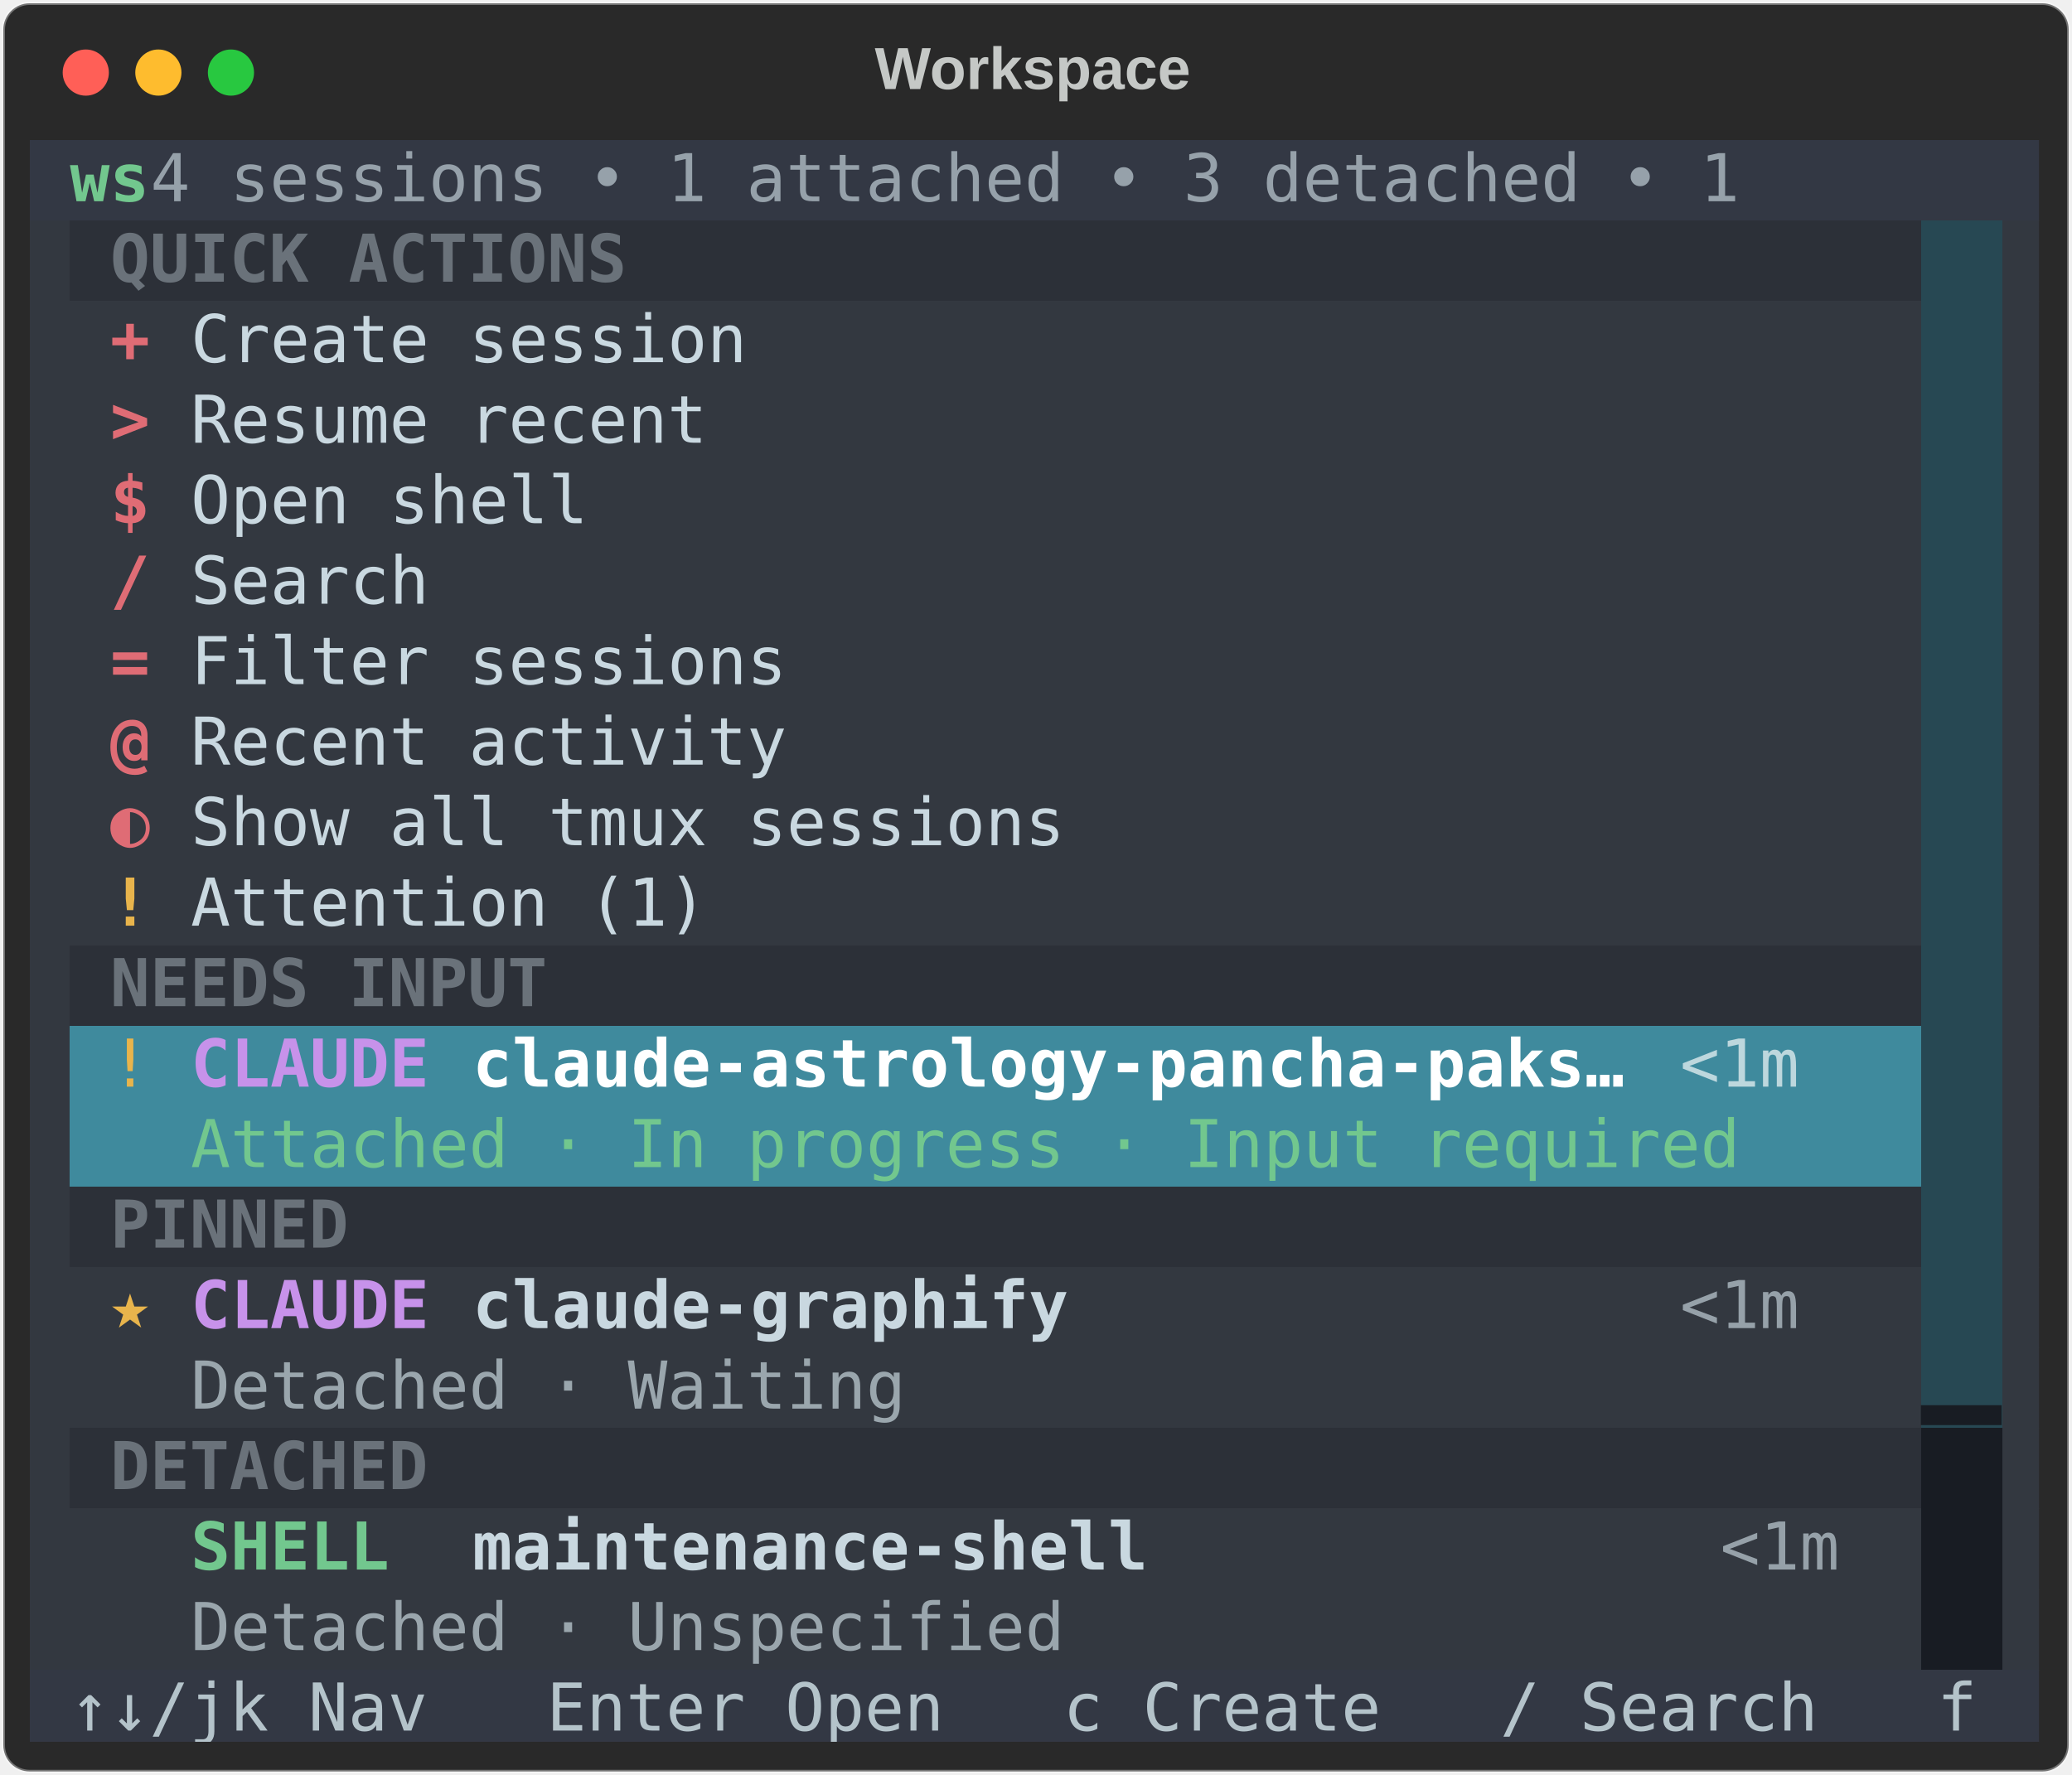
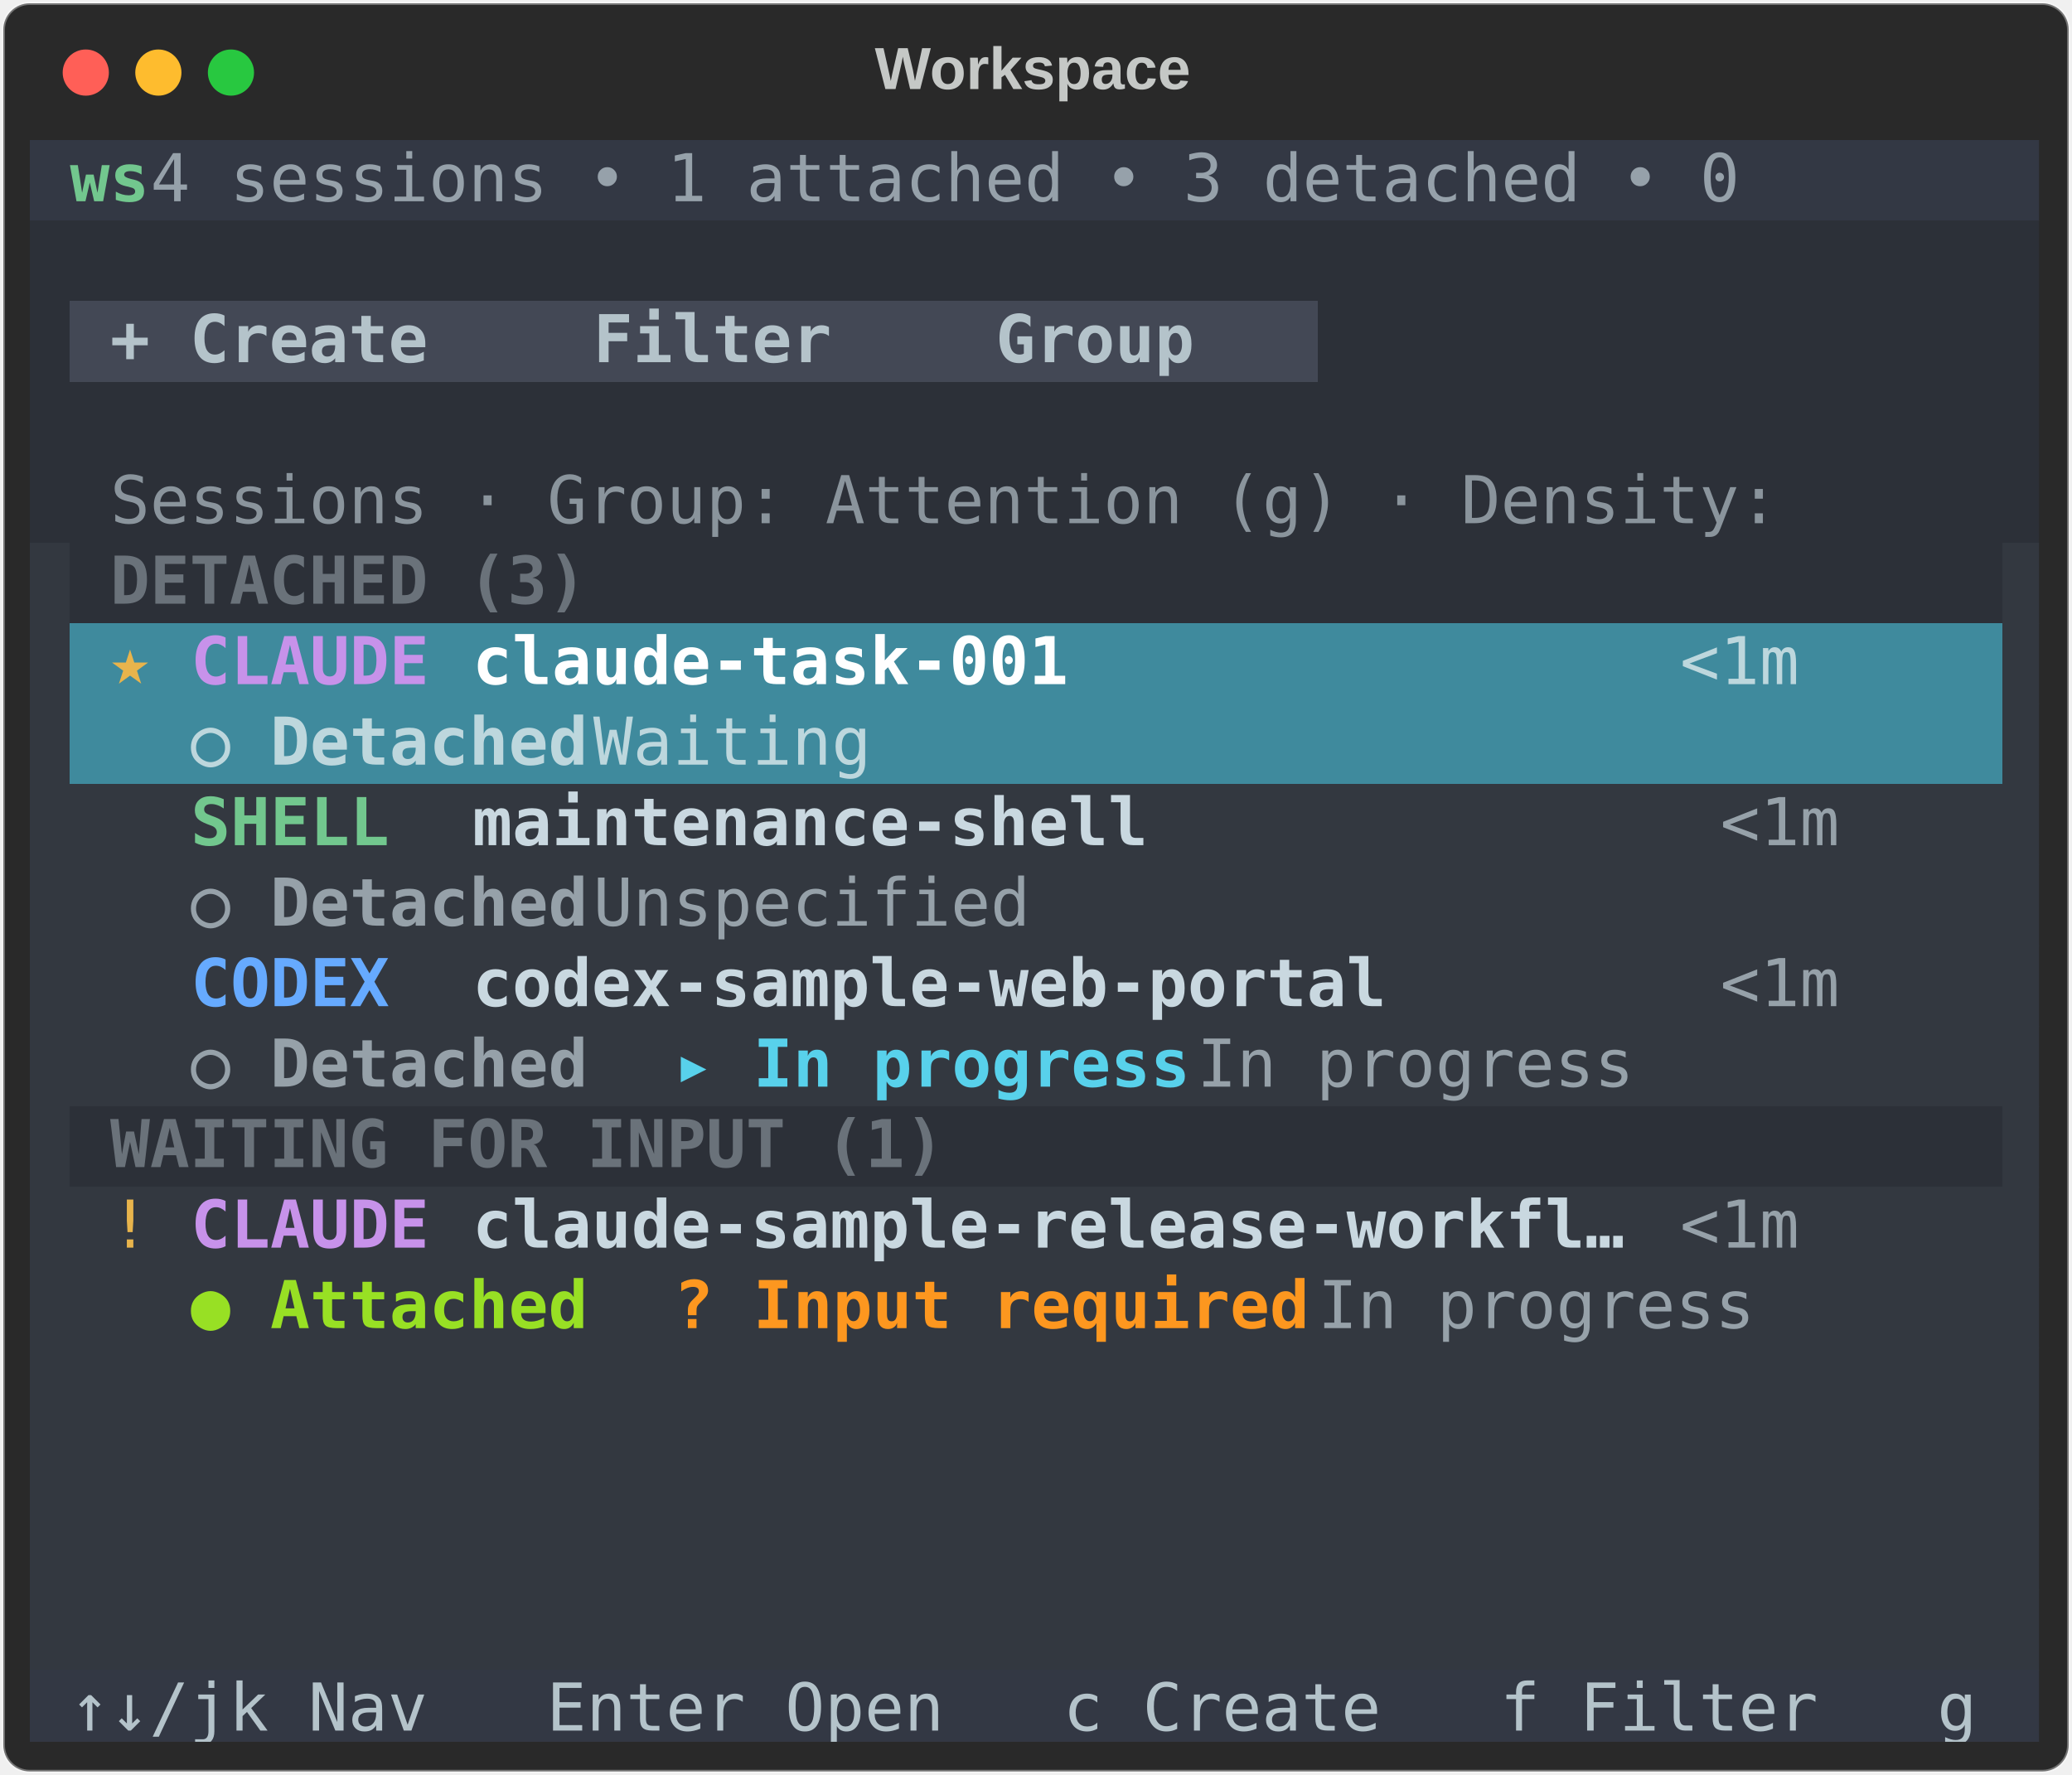
<svg xmlns="http://www.w3.org/2000/svg" class="rich-terminal" viewBox="0 0 628 538.0">
  <style>

    @font-face {
        font-family: "Fira Code";
        src: local("FiraCode-Regular"),
                url("https://cdnjs.cloudflare.com/ajax/libs/firacode/6.2.0/woff2/FiraCode-Regular.woff2") format("woff2"),
                url("https://cdnjs.cloudflare.com/ajax/libs/firacode/6.2.0/woff/FiraCode-Regular.woff") format("woff");
        font-style: normal;
        font-weight: 400;
    }
    @font-face {
        font-family: "Fira Code";
        src: local("FiraCode-Bold"),
                url("https://cdnjs.cloudflare.com/ajax/libs/firacode/6.2.0/woff2/FiraCode-Bold.woff2") format("woff2"),
                url("https://cdnjs.cloudflare.com/ajax/libs/firacode/6.2.0/woff/FiraCode-Bold.woff") format("woff");
        font-style: bold;
        font-weight: 700;
    }

    .terminal-matrix {
        font-family: Fira Code, monospace;
        font-size: 20px;
        line-height: 24.4px;
        font-variant-east-asian: full-width;
    }

    .terminal-title {
        font-size: 18px;
        font-weight: bold;
        font-family: arial;
    }

    .terminal-r1 { fill: #c5c8c6 }
.terminal-r2 { fill: #72c78e;font-weight: bold }
.terminal-r3 { fill: #96a1aa }
- .terminal-r4 { fill: #8a949c }
- .terminal-r5 { fill: #6a727a;font-weight: bold }
- .terminal-r6 { fill: #333840 }
- .terminal-r7 { fill: #c9d8e0 }
- .terminal-r8 { fill: #df6c75;font-weight: bold }
- .terminal-r9 { fill: #e8b44c;font-weight: bold }
- .terminal-r10 { fill: #ffffff }
- .terminal-r11 { fill: #e8b44c }
- .terminal-r12 { fill: #c792ea;font-weight: bold }
- .terminal-r13 { fill: #ffffff;font-weight: bold }
- .terminal-r14 { fill: #bdd7dd }
- .terminal-r15 { fill: #72c78e }
- .terminal-r16 { fill: #c9d8e0;font-weight: bold }
- .terminal-r17 { fill: #96a1a9 }
- .terminal-r18 { fill: #9aa6ad }
- .terminal-r19 { fill: #181c23 }
- .terminal-r20 { fill: #b4c3ca }
+ .terminal-r4 { fill: #b4c3ca;font-weight: bold }
+ .terminal-r5 { fill: #8a949c }
+ .terminal-r6 { fill: #6a727a;font-weight: bold }
+ .terminal-r7 { fill: #ffffff }
+ .terminal-r8 { fill: #e8b44c }
+ .terminal-r9 { fill: #c792ea;font-weight: bold }
+ .terminal-r10 { fill: #ffffff;font-weight: bold }
+ .terminal-r11 { fill: #bdd7dd }
+ .terminal-r12 { fill: #bdd7dd;font-weight: bold }
+ .terminal-r13 { fill: #c9d8e0 }
+ .terminal-r14 { fill: #c9d8e0;font-weight: bold }
+ .terminal-r15 { fill: #96a1a9 }
+ .terminal-r16 { fill: #96a1a9;font-weight: bold }
+ .terminal-r17 { fill: #66aaff;font-weight: bold }
+ .terminal-r18 { fill: #58d1eb;font-weight: bold }
+ .terminal-r19 { fill: #98e024;font-weight: bold }
+ .terminal-r20 { fill: #fd971f;font-weight: bold }
+ .terminal-r21 { fill: #b4c3ca }
    </style>
  <defs>
    <clipPath id="terminal-clip-terminal">
      <rect x="0" y="0" width="609.0" height="487.0" />
    </clipPath>
    <clipPath id="terminal-line-0">
      <rect x="0" y="1.5" width="610" height="24.65" />
    </clipPath>
    <clipPath id="terminal-line-1">
      <rect x="0" y="25.9" width="610" height="24.65" />
    </clipPath>
    <clipPath id="terminal-line-2">
      <rect x="0" y="50.3" width="610" height="24.65" />
    </clipPath>
    <clipPath id="terminal-line-3">
      <rect x="0" y="74.7" width="610" height="24.65" />
    </clipPath>
    <clipPath id="terminal-line-4">
      <rect x="0" y="99.1" width="610" height="24.65" />
    </clipPath>
    <clipPath id="terminal-line-5">
      <rect x="0" y="123.5" width="610" height="24.65" />
    </clipPath>
    <clipPath id="terminal-line-6">
      <rect x="0" y="147.9" width="610" height="24.65" />
    </clipPath>
    <clipPath id="terminal-line-7">
      <rect x="0" y="172.3" width="610" height="24.65" />
    </clipPath>
    <clipPath id="terminal-line-8">
      <rect x="0" y="196.7" width="610" height="24.65" />
    </clipPath>
    <clipPath id="terminal-line-9">
      <rect x="0" y="221.1" width="610" height="24.65" />
    </clipPath>
    <clipPath id="terminal-line-10">
      <rect x="0" y="245.5" width="610" height="24.65" />
    </clipPath>
    <clipPath id="terminal-line-11">
      <rect x="0" y="269.9" width="610" height="24.65" />
    </clipPath>
    <clipPath id="terminal-line-12">
      <rect x="0" y="294.3" width="610" height="24.65" />
    </clipPath>
    <clipPath id="terminal-line-13">
      <rect x="0" y="318.7" width="610" height="24.65" />
    </clipPath>
    <clipPath id="terminal-line-14">
      <rect x="0" y="343.1" width="610" height="24.65" />
    </clipPath>
    <clipPath id="terminal-line-15">
      <rect x="0" y="367.5" width="610" height="24.65" />
    </clipPath>
    <clipPath id="terminal-line-16">
      <rect x="0" y="391.9" width="610" height="24.65" />
    </clipPath>
    <clipPath id="terminal-line-17">
      <rect x="0" y="416.3" width="610" height="24.65" />
    </clipPath>
    <clipPath id="terminal-line-18">
      <rect x="0" y="440.7" width="610" height="24.65" />
    </clipPath>
  </defs>
  <rect fill="#292929" stroke="rgba(255,255,255,0.35)" stroke-width="1" x="1" y="1" width="626" height="536" rx="8" />
  <text class="terminal-title" fill="#c5c8c6" text-anchor="middle" x="313" y="27">Workspace</text>
  <g transform="translate(26,22)">
    <circle cx="0" cy="0" r="7" fill="#ff5f57" />
    <circle cx="22" cy="0" r="7" fill="#febc2e" />
    <circle cx="44" cy="0" r="7" fill="#28c840" />
  </g>
  <g transform="translate(9, 41)" clip-path="url(#terminal-clip-terminal)">
    <rect fill="#333844" x="0" y="1.5" width="12.2" height="24.65" shape-rendering="crispEdges" />
    <rect fill="#333844" x="12.2" y="1.5" width="24.4" height="24.65" shape-rendering="crispEdges" />
    <rect fill="#333844" x="36.6" y="1.5" width="512.4" height="24.65" shape-rendering="crispEdges" />
    <rect fill="#333844" x="549" y="1.5" width="61" height="24.65" shape-rendering="crispEdges" />
-     <rect fill="#333840" x="0" y="25.9" width="12.2" height="24.65" shape-rendering="crispEdges" />
-     <rect fill="#2c3038" x="12.2" y="25.9" width="12.2" height="24.65" shape-rendering="crispEdges" />
-     <rect fill="#2c3038" x="24.4" y="25.9" width="158.6" height="24.65" shape-rendering="crispEdges" />
-     <rect fill="#2c3038" x="183" y="25.9" width="390.4" height="24.65" shape-rendering="crispEdges" />
-     <rect fill="#274853" x="573.4" y="25.9" width="24.4" height="24.65" shape-rendering="crispEdges" />
-     <rect fill="#333840" x="597.8" y="25.9" width="12.2" height="24.65" shape-rendering="crispEdges" />
-     <rect fill="#333840" x="0" y="50.3" width="12.2" height="24.65" shape-rendering="crispEdges" />
-     <rect fill="#333840" x="12.2" y="50.3" width="12.2" height="24.65" shape-rendering="crispEdges" />
-     <rect fill="#333840" x="24.4" y="50.3" width="24.4" height="24.65" shape-rendering="crispEdges" />
-     <rect fill="#333840" x="48.8" y="50.3" width="170.8" height="24.65" shape-rendering="crispEdges" />
-     <rect fill="#333840" x="219.6" y="50.3" width="353.8" height="24.65" shape-rendering="crispEdges" />
-     <rect fill="#274853" x="573.4" y="50.3" width="24.4" height="24.65" shape-rendering="crispEdges" />
-     <rect fill="#333840" x="597.8" y="50.3" width="12.2" height="24.65" shape-rendering="crispEdges" />
-     <rect fill="#333840" x="0" y="74.7" width="12.2" height="24.65" shape-rendering="crispEdges" />
-     <rect fill="#333840" x="12.2" y="74.7" width="12.2" height="24.65" shape-rendering="crispEdges" />
-     <rect fill="#333840" x="24.4" y="74.7" width="24.4" height="24.65" shape-rendering="crispEdges" />
-     <rect fill="#333840" x="48.8" y="74.7" width="158.6" height="24.65" shape-rendering="crispEdges" />
-     <rect fill="#333840" x="207.4" y="74.7" width="366" height="24.65" shape-rendering="crispEdges" />
-     <rect fill="#274853" x="573.4" y="74.7" width="24.4" height="24.65" shape-rendering="crispEdges" />
-     <rect fill="#333840" x="597.8" y="74.7" width="12.2" height="24.65" shape-rendering="crispEdges" />
-     <rect fill="#333840" x="0" y="99.1" width="12.2" height="24.65" shape-rendering="crispEdges" />
-     <rect fill="#333840" x="12.2" y="99.1" width="12.2" height="24.65" shape-rendering="crispEdges" />
-     <rect fill="#333840" x="24.4" y="99.1" width="24.4" height="24.65" shape-rendering="crispEdges" />
-     <rect fill="#333840" x="48.8" y="99.1" width="122" height="24.65" shape-rendering="crispEdges" />
-     <rect fill="#333840" x="170.8" y="99.1" width="402.6" height="24.65" shape-rendering="crispEdges" />
-     <rect fill="#274853" x="573.4" y="99.1" width="24.4" height="24.65" shape-rendering="crispEdges" />
-     <rect fill="#333840" x="597.8" y="99.1" width="12.2" height="24.65" shape-rendering="crispEdges" />
+     <rect fill="#2c3038" x="0" y="25.9" width="610" height="24.65" shape-rendering="crispEdges" />
+     <rect fill="#2c3038" x="0" y="50.3" width="12.2" height="24.65" shape-rendering="crispEdges" />
+     <rect fill="#434855" x="12.2" y="50.3" width="12.2" height="24.65" shape-rendering="crispEdges" />
+     <rect fill="#434855" x="24.4" y="50.3" width="122" height="24.65" shape-rendering="crispEdges" />
+     <rect fill="#434855" x="146.4" y="50.3" width="24.4" height="24.65" shape-rendering="crispEdges" />
+     <rect fill="#434855" x="170.8" y="50.3" width="97.6" height="24.65" shape-rendering="crispEdges" />
+     <rect fill="#434855" x="268.4" y="50.3" width="24.4" height="24.65" shape-rendering="crispEdges" />
+     <rect fill="#434855" x="292.8" y="50.3" width="85.4" height="24.65" shape-rendering="crispEdges" />
+     <rect fill="#434855" x="378.2" y="50.3" width="12.2" height="24.65" shape-rendering="crispEdges" />
+     <rect fill="#2c3038" x="390.4" y="50.3" width="219.6" height="24.65" shape-rendering="crispEdges" />
+     <rect fill="#2c3038" x="0" y="74.7" width="610" height="24.65" shape-rendering="crispEdges" />
+     <rect fill="#2c3038" x="0" y="99.1" width="24.4" height="24.65" shape-rendering="crispEdges" />
+     <rect fill="#2c3038" x="24.4" y="99.1" width="512.4" height="24.65" shape-rendering="crispEdges" />
+     <rect fill="#2c3038" x="536.8" y="99.1" width="73.2" height="24.65" shape-rendering="crispEdges" />
    <rect fill="#333840" x="0" y="123.5" width="12.2" height="24.65" shape-rendering="crispEdges" />
-     <rect fill="#333840" x="12.2" y="123.5" width="12.2" height="24.65" shape-rendering="crispEdges" />
-     <rect fill="#333840" x="24.4" y="123.5" width="24.4" height="24.65" shape-rendering="crispEdges" />
-     <rect fill="#333840" x="48.8" y="123.5" width="73.2" height="24.65" shape-rendering="crispEdges" />
-     <rect fill="#333840" x="122" y="123.5" width="451.4" height="24.65" shape-rendering="crispEdges" />
-     <rect fill="#274853" x="573.4" y="123.5" width="24.4" height="24.65" shape-rendering="crispEdges" />
+     <rect fill="#2c3038" x="12.2" y="123.5" width="12.2" height="24.65" shape-rendering="crispEdges" />
+     <rect fill="#2c3038" x="24.4" y="123.5" width="146.4" height="24.65" shape-rendering="crispEdges" />
+     <rect fill="#2c3038" x="170.8" y="123.5" width="427" height="24.65" shape-rendering="crispEdges" />
    <rect fill="#333840" x="597.8" y="123.5" width="12.2" height="24.65" shape-rendering="crispEdges" />
    <rect fill="#333840" x="0" y="147.9" width="12.2" height="24.65" shape-rendering="crispEdges" />
-     <rect fill="#333840" x="12.2" y="147.9" width="12.2" height="24.65" shape-rendering="crispEdges" />
-     <rect fill="#333840" x="24.4" y="147.9" width="24.4" height="24.65" shape-rendering="crispEdges" />
-     <rect fill="#333840" x="48.8" y="147.9" width="183" height="24.65" shape-rendering="crispEdges" />
-     <rect fill="#333840" x="231.8" y="147.9" width="341.6" height="24.65" shape-rendering="crispEdges" />
-     <rect fill="#274853" x="573.4" y="147.9" width="24.4" height="24.65" shape-rendering="crispEdges" />
+     <rect fill="#3f8a9d" x="12.2" y="147.9" width="12.2" height="24.65" shape-rendering="crispEdges" />
+     <rect fill="#3f8a9d" x="24.4" y="147.9" width="24.4" height="24.65" shape-rendering="crispEdges" />
+     <rect fill="#3f8a9d" x="48.8" y="147.9" width="85.4" height="24.65" shape-rendering="crispEdges" />
+     <rect fill="#3f8a9d" x="134.2" y="147.9" width="366" height="24.65" shape-rendering="crispEdges" />
+     <rect fill="#3f8a9d" x="500.2" y="147.9" width="36.6" height="24.65" shape-rendering="crispEdges" />
+     <rect fill="#3f8a9d" x="536.8" y="147.9" width="61" height="24.65" shape-rendering="crispEdges" />
    <rect fill="#333840" x="597.8" y="147.9" width="12.2" height="24.65" shape-rendering="crispEdges" />
    <rect fill="#333840" x="0" y="172.3" width="12.2" height="24.65" shape-rendering="crispEdges" />
-     <rect fill="#333840" x="12.2" y="172.3" width="12.2" height="24.65" shape-rendering="crispEdges" />
-     <rect fill="#333840" x="24.4" y="172.3" width="24.4" height="24.65" shape-rendering="crispEdges" />
-     <rect fill="#333840" x="48.8" y="172.3" width="183" height="24.65" shape-rendering="crispEdges" />
-     <rect fill="#333840" x="231.8" y="172.3" width="341.6" height="24.65" shape-rendering="crispEdges" />
-     <rect fill="#274853" x="573.4" y="172.3" width="24.4" height="24.65" shape-rendering="crispEdges" />
+     <rect fill="#3f8a9d" x="12.2" y="172.3" width="12.2" height="24.65" shape-rendering="crispEdges" />
+     <rect fill="#3f8a9d" x="24.4" y="172.3" width="24.4" height="24.65" shape-rendering="crispEdges" />
+     <rect fill="#3f8a9d" x="48.8" y="172.3" width="122" height="24.65" shape-rendering="crispEdges" />
+     <rect fill="#3f8a9d" x="170.8" y="172.3" width="109.8" height="24.65" shape-rendering="crispEdges" />
+     <rect fill="#3f8a9d" x="280.6" y="172.3" width="317.2" height="24.65" shape-rendering="crispEdges" />
    <rect fill="#333840" x="597.8" y="172.3" width="12.2" height="24.65" shape-rendering="crispEdges" />
    <rect fill="#333840" x="0" y="196.7" width="12.2" height="24.65" shape-rendering="crispEdges" />
    <rect fill="#333840" x="12.2" y="196.7" width="12.2" height="24.65" shape-rendering="crispEdges" />
    <rect fill="#333840" x="24.4" y="196.7" width="24.4" height="24.65" shape-rendering="crispEdges" />
-     <rect fill="#333840" x="48.8" y="196.7" width="268.4" height="24.65" shape-rendering="crispEdges" />
-     <rect fill="#333840" x="317.2" y="196.7" width="256.2" height="24.65" shape-rendering="crispEdges" />
-     <rect fill="#274853" x="573.4" y="196.7" width="24.4" height="24.65" shape-rendering="crispEdges" />
+     <rect fill="#333840" x="48.8" y="196.7" width="85.4" height="24.65" shape-rendering="crispEdges" />
+     <rect fill="#333840" x="134.2" y="196.7" width="378.2" height="24.65" shape-rendering="crispEdges" />
+     <rect fill="#333840" x="512.4" y="196.7" width="36.6" height="24.65" shape-rendering="crispEdges" />
+     <rect fill="#333840" x="549" y="196.7" width="48.8" height="24.65" shape-rendering="crispEdges" />
    <rect fill="#333840" x="597.8" y="196.7" width="12.2" height="24.65" shape-rendering="crispEdges" />
    <rect fill="#333840" x="0" y="221.1" width="12.2" height="24.65" shape-rendering="crispEdges" />
    <rect fill="#333840" x="12.2" y="221.1" width="12.2" height="24.65" shape-rendering="crispEdges" />
    <rect fill="#333840" x="24.4" y="221.1" width="24.4" height="24.65" shape-rendering="crispEdges" />
-     <rect fill="#333840" x="48.8" y="221.1" width="158.6" height="24.65" shape-rendering="crispEdges" />
-     <rect fill="#333840" x="207.4" y="221.1" width="366" height="24.65" shape-rendering="crispEdges" />
-     <rect fill="#274853" x="573.4" y="221.1" width="24.4" height="24.65" shape-rendering="crispEdges" />
+     <rect fill="#333840" x="48.8" y="221.1" width="122" height="24.65" shape-rendering="crispEdges" />
+     <rect fill="#333840" x="170.8" y="221.1" width="158.6" height="24.65" shape-rendering="crispEdges" />
+     <rect fill="#333840" x="329.4" y="221.1" width="268.4" height="24.65" shape-rendering="crispEdges" />
    <rect fill="#333840" x="597.8" y="221.1" width="12.2" height="24.65" shape-rendering="crispEdges" />
    <rect fill="#333840" x="0" y="245.5" width="12.2" height="24.65" shape-rendering="crispEdges" />
-     <rect fill="#2c3038" x="12.2" y="245.5" width="12.2" height="24.65" shape-rendering="crispEdges" />
-     <rect fill="#2c3038" x="24.4" y="245.5" width="134.2" height="24.65" shape-rendering="crispEdges" />
-     <rect fill="#2c3038" x="158.6" y="245.5" width="414.8" height="24.65" shape-rendering="crispEdges" />
-     <rect fill="#274853" x="573.4" y="245.5" width="24.4" height="24.65" shape-rendering="crispEdges" />
+     <rect fill="#333840" x="12.2" y="245.5" width="12.2" height="24.65" shape-rendering="crispEdges" />
+     <rect fill="#333840" x="24.4" y="245.5" width="24.4" height="24.65" shape-rendering="crispEdges" />
+     <rect fill="#333840" x="48.8" y="245.5" width="85.4" height="24.65" shape-rendering="crispEdges" />
+     <rect fill="#333840" x="134.2" y="245.5" width="378.2" height="24.65" shape-rendering="crispEdges" />
+     <rect fill="#333840" x="512.4" y="245.5" width="36.6" height="24.65" shape-rendering="crispEdges" />
+     <rect fill="#333840" x="549" y="245.5" width="48.8" height="24.65" shape-rendering="crispEdges" />
    <rect fill="#333840" x="597.8" y="245.5" width="12.2" height="24.65" shape-rendering="crispEdges" />
    <rect fill="#333840" x="0" y="269.9" width="12.2" height="24.65" shape-rendering="crispEdges" />
-     <rect fill="#3f8a9d" x="12.2" y="269.9" width="12.2" height="24.65" shape-rendering="crispEdges" />
-     <rect fill="#3f8a9d" x="24.4" y="269.9" width="24.4" height="24.65" shape-rendering="crispEdges" />
-     <rect fill="#3f8a9d" x="48.8" y="269.9" width="85.4" height="24.65" shape-rendering="crispEdges" />
-     <rect fill="#3f8a9d" x="134.2" y="269.9" width="366" height="24.65" shape-rendering="crispEdges" />
-     <rect fill="#3f8a9d" x="500.2" y="269.9" width="36.6" height="24.65" shape-rendering="crispEdges" />
-     <rect fill="#3f8a9d" x="536.8" y="269.9" width="36.6" height="24.65" shape-rendering="crispEdges" />
-     <rect fill="#274853" x="573.4" y="269.9" width="24.4" height="24.65" shape-rendering="crispEdges" />
+     <rect fill="#333840" x="12.2" y="269.9" width="12.2" height="24.65" shape-rendering="crispEdges" />
+     <rect fill="#333840" x="24.4" y="269.9" width="24.4" height="24.65" shape-rendering="crispEdges" />
+     <rect fill="#333840" x="48.8" y="269.9" width="122" height="24.65" shape-rendering="crispEdges" />
+     <rect fill="#333840" x="170.8" y="269.9" width="24.4" height="24.65" shape-rendering="crispEdges" />
+     <rect fill="#333840" x="195.2" y="269.9" width="158.6" height="24.65" shape-rendering="crispEdges" />
+     <rect fill="#333840" x="353.8" y="269.9" width="158.6" height="24.65" shape-rendering="crispEdges" />
+     <rect fill="#333840" x="512.4" y="269.9" width="85.4" height="24.65" shape-rendering="crispEdges" />
    <rect fill="#333840" x="597.8" y="269.9" width="12.2" height="24.65" shape-rendering="crispEdges" />
    <rect fill="#333840" x="0" y="294.3" width="12.2" height="24.65" shape-rendering="crispEdges" />
-     <rect fill="#3f8a9d" x="12.2" y="294.3" width="12.2" height="24.65" shape-rendering="crispEdges" />
-     <rect fill="#3f8a9d" x="24.4" y="294.3" width="24.4" height="24.65" shape-rendering="crispEdges" />
-     <rect fill="#3f8a9d" x="48.8" y="294.3" width="475.8" height="24.65" shape-rendering="crispEdges" />
-     <rect fill="#3f8a9d" x="524.6" y="294.3" width="48.8" height="24.65" shape-rendering="crispEdges" />
-     <rect fill="#274853" x="573.4" y="294.3" width="24.4" height="24.65" shape-rendering="crispEdges" />
+     <rect fill="#2c3038" x="12.2" y="294.3" width="12.2" height="24.65" shape-rendering="crispEdges" />
+     <rect fill="#2c3038" x="24.4" y="294.3" width="256.2" height="24.65" shape-rendering="crispEdges" />
+     <rect fill="#2c3038" x="280.6" y="294.3" width="317.2" height="24.65" shape-rendering="crispEdges" />
    <rect fill="#333840" x="597.8" y="294.3" width="12.2" height="24.65" shape-rendering="crispEdges" />
    <rect fill="#333840" x="0" y="318.7" width="12.2" height="24.65" shape-rendering="crispEdges" />
-     <rect fill="#2c3038" x="12.2" y="318.7" width="12.2" height="24.65" shape-rendering="crispEdges" />
-     <rect fill="#2c3038" x="24.4" y="318.7" width="73.2" height="24.65" shape-rendering="crispEdges" />
-     <rect fill="#2c3038" x="97.6" y="318.7" width="475.8" height="24.65" shape-rendering="crispEdges" />
-     <rect fill="#274853" x="573.4" y="318.7" width="24.4" height="24.65" shape-rendering="crispEdges" />
+     <rect fill="#333840" x="12.2" y="318.7" width="12.2" height="24.65" shape-rendering="crispEdges" />
+     <rect fill="#333840" x="24.4" y="318.7" width="24.4" height="24.65" shape-rendering="crispEdges" />
+     <rect fill="#333840" x="48.8" y="318.7" width="85.4" height="24.65" shape-rendering="crispEdges" />
+     <rect fill="#333840" x="134.2" y="318.7" width="366" height="24.65" shape-rendering="crispEdges" />
+     <rect fill="#333840" x="500.2" y="318.7" width="36.6" height="24.65" shape-rendering="crispEdges" />
+     <rect fill="#333840" x="536.8" y="318.7" width="61" height="24.65" shape-rendering="crispEdges" />
    <rect fill="#333840" x="597.8" y="318.7" width="12.2" height="24.65" shape-rendering="crispEdges" />
    <rect fill="#333840" x="0" y="343.1" width="12.2" height="24.65" shape-rendering="crispEdges" />
    <rect fill="#333840" x="12.2" y="343.1" width="12.2" height="24.65" shape-rendering="crispEdges" />
    <rect fill="#333840" x="24.4" y="343.1" width="24.4" height="24.65" shape-rendering="crispEdges" />
-     <rect fill="#333840" x="48.8" y="343.1" width="85.4" height="24.65" shape-rendering="crispEdges" />
-     <rect fill="#333840" x="134.2" y="343.1" width="366" height="24.65" shape-rendering="crispEdges" />
-     <rect fill="#333840" x="500.2" y="343.1" width="36.6" height="24.65" shape-rendering="crispEdges" />
-     <rect fill="#333840" x="536.8" y="343.1" width="36.6" height="24.65" shape-rendering="crispEdges" />
-     <rect fill="#274853" x="573.4" y="343.1" width="24.4" height="24.65" shape-rendering="crispEdges" />
+     <rect fill="#333840" x="48.8" y="343.1" width="122" height="24.65" shape-rendering="crispEdges" />
+     <rect fill="#333840" x="170.8" y="343.1" width="24.4" height="24.65" shape-rendering="crispEdges" />
+     <rect fill="#333840" x="195.2" y="343.1" width="195.2" height="24.65" shape-rendering="crispEdges" />
+     <rect fill="#333840" x="390.4" y="343.1" width="158.6" height="24.65" shape-rendering="crispEdges" />
+     <rect fill="#333840" x="549" y="343.1" width="48.8" height="24.65" shape-rendering="crispEdges" />
    <rect fill="#333840" x="597.8" y="343.1" width="12.2" height="24.65" shape-rendering="crispEdges" />
    <rect fill="#333840" x="0" y="367.5" width="12.2" height="24.65" shape-rendering="crispEdges" />
-     <rect fill="#333840" x="12.2" y="367.5" width="12.2" height="24.65" shape-rendering="crispEdges" />
-     <rect fill="#333840" x="24.4" y="367.5" width="24.4" height="24.65" shape-rendering="crispEdges" />
-     <rect fill="#333840" x="48.8" y="367.5" width="219.6" height="24.65" shape-rendering="crispEdges" />
-     <rect fill="#333840" x="268.4" y="367.5" width="305" height="24.65" shape-rendering="crispEdges" />
-     <rect fill="#274853" x="573.4" y="367.5" width="24.4" height="24.65" shape-rendering="crispEdges" />
+     <rect fill="#333840" x="12.2" y="367.5" width="585.6" height="24.65" shape-rendering="crispEdges" />
    <rect fill="#333840" x="597.8" y="367.5" width="12.2" height="24.65" shape-rendering="crispEdges" />
    <rect fill="#333840" x="0" y="391.9" width="12.2" height="24.65" shape-rendering="crispEdges" />
-     <rect fill="#2c3038" x="12.2" y="391.9" width="12.2" height="24.65" shape-rendering="crispEdges" />
-     <rect fill="#2c3038" x="24.4" y="391.9" width="97.6" height="24.65" shape-rendering="crispEdges" />
-     <rect fill="#2c3038" x="122" y="391.9" width="451.4" height="24.65" shape-rendering="crispEdges" />
-     <rect fill="#181c23" x="573.4" y="391.9" width="24.4" height="24.65" shape-rendering="crispEdges" />
+     <rect fill="#333840" x="12.2" y="391.9" width="585.6" height="24.65" shape-rendering="crispEdges" />
    <rect fill="#333840" x="597.8" y="391.9" width="12.2" height="24.65" shape-rendering="crispEdges" />
    <rect fill="#333840" x="0" y="416.3" width="12.2" height="24.65" shape-rendering="crispEdges" />
-     <rect fill="#333840" x="12.2" y="416.3" width="12.2" height="24.65" shape-rendering="crispEdges" />
-     <rect fill="#333840" x="24.4" y="416.3" width="24.4" height="24.65" shape-rendering="crispEdges" />
-     <rect fill="#333840" x="48.8" y="416.3" width="85.4" height="24.65" shape-rendering="crispEdges" />
-     <rect fill="#333840" x="134.2" y="416.3" width="378.2" height="24.65" shape-rendering="crispEdges" />
-     <rect fill="#333840" x="512.4" y="416.3" width="36.6" height="24.65" shape-rendering="crispEdges" />
-     <rect fill="#333840" x="549" y="416.3" width="24.4" height="24.65" shape-rendering="crispEdges" />
-     <rect fill="#181c23" x="573.4" y="416.3" width="24.4" height="24.65" shape-rendering="crispEdges" />
+     <rect fill="#333840" x="12.2" y="416.3" width="585.6" height="24.65" shape-rendering="crispEdges" />
    <rect fill="#333840" x="597.8" y="416.3" width="12.2" height="24.65" shape-rendering="crispEdges" />
    <rect fill="#333840" x="0" y="440.7" width="12.2" height="24.65" shape-rendering="crispEdges" />
-     <rect fill="#333840" x="12.2" y="440.7" width="12.2" height="24.65" shape-rendering="crispEdges" />
-     <rect fill="#333840" x="24.4" y="440.7" width="24.4" height="24.65" shape-rendering="crispEdges" />
-     <rect fill="#333840" x="48.8" y="440.7" width="268.4" height="24.65" shape-rendering="crispEdges" />
-     <rect fill="#333840" x="317.2" y="440.7" width="256.2" height="24.65" shape-rendering="crispEdges" />
-     <rect fill="#181c23" x="573.4" y="440.7" width="24.4" height="24.65" shape-rendering="crispEdges" />
+     <rect fill="#333840" x="12.2" y="440.7" width="585.6" height="24.65" shape-rendering="crispEdges" />
    <rect fill="#333840" x="597.8" y="440.7" width="12.2" height="24.65" shape-rendering="crispEdges" />
    <rect fill="#333844" x="0" y="465.1" width="12.2" height="24.65" shape-rendering="crispEdges" />
    <rect fill="#333844" x="12.2" y="465.1" width="585.6" height="24.65" shape-rendering="crispEdges" />
    <rect fill="#333844" x="597.8" y="465.1" width="12.2" height="24.65" shape-rendering="crispEdges" />
    <g class="terminal-matrix">
      <text class="terminal-r2" x="12.2" y="20" textLength="24.4" clip-path="url(#terminal-line-0)">ws</text>
-       <text class="terminal-r3" x="36.6" y="20" textLength="512.4" clip-path="url(#terminal-line-0)">  4 sessions • 1 attached • 3 detached • 1</text>
+       <text class="terminal-r3" x="36.6" y="20" textLength="512.4" clip-path="url(#terminal-line-0)">  4 sessions • 1 attached • 3 detached • 0</text>
      <text class="terminal-r1" x="610" y="20" textLength="12.2" clip-path="url(#terminal-line-0)">
</text>
-       <text class="terminal-r5" x="24.4" y="44.4" textLength="158.6" clip-path="url(#terminal-line-1)">QUICK ACTIONS</text>
      <text class="terminal-r1" x="610" y="44.4" textLength="12.2" clip-path="url(#terminal-line-1)">
</text>
-       <text class="terminal-r8" x="24.4" y="68.8" textLength="24.4" clip-path="url(#terminal-line-2)">+ </text>
-       <text class="terminal-r7" x="48.8" y="68.8" textLength="170.8" clip-path="url(#terminal-line-2)">Create session</text>
+       <text class="terminal-r4" x="24.4" y="68.8" textLength="122" clip-path="url(#terminal-line-2)"> + Create </text>
+       <text class="terminal-r4" x="170.8" y="68.8" textLength="97.6" clip-path="url(#terminal-line-2)"> Filter </text>
+       <text class="terminal-r4" x="292.8" y="68.8" textLength="85.4" clip-path="url(#terminal-line-2)"> Group </text>
      <text class="terminal-r1" x="610" y="68.8" textLength="12.2" clip-path="url(#terminal-line-2)">
</text>
-       <text class="terminal-r8" x="24.4" y="93.2" textLength="24.4" clip-path="url(#terminal-line-3)">&gt; </text>
-       <text class="terminal-r7" x="48.8" y="93.2" textLength="158.6" clip-path="url(#terminal-line-3)">Resume recent</text>
      <text class="terminal-r1" x="610" y="93.2" textLength="12.2" clip-path="url(#terminal-line-3)">
</text>
-       <text class="terminal-r8" x="24.4" y="117.6" textLength="24.4" clip-path="url(#terminal-line-4)">$ </text>
-       <text class="terminal-r7" x="48.8" y="117.6" textLength="122" clip-path="url(#terminal-line-4)">Open shell</text>
+       <text class="terminal-r5" x="24.4" y="117.6" textLength="512.4" clip-path="url(#terminal-line-4)">Sessions · Group: Attention (g) · Density:</text>
      <text class="terminal-r1" x="610" y="117.6" textLength="12.2" clip-path="url(#terminal-line-4)">
</text>
-       <text class="terminal-r8" x="24.4" y="142" textLength="24.4" clip-path="url(#terminal-line-5)">/ </text>
-       <text class="terminal-r7" x="48.8" y="142" textLength="73.2" clip-path="url(#terminal-line-5)">Search</text>
+       <text class="terminal-r6" x="24.4" y="142" textLength="146.4" clip-path="url(#terminal-line-5)">DETACHED (3)</text>
      <text class="terminal-r1" x="610" y="142" textLength="12.2" clip-path="url(#terminal-line-5)">
</text>
-       <text class="terminal-r8" x="24.4" y="166.4" textLength="24.4" clip-path="url(#terminal-line-6)">= </text>
-       <text class="terminal-r7" x="48.8" y="166.4" textLength="183" clip-path="url(#terminal-line-6)">Filter sessions</text>
+       <text class="terminal-r8" x="24.4" y="166.4" textLength="24.4" clip-path="url(#terminal-line-6)">★ </text>
+       <text class="terminal-r9" x="48.8" y="166.4" textLength="85.4" clip-path="url(#terminal-line-6)">CLAUDE </text>
+       <text class="terminal-r10" x="134.2" y="166.4" textLength="366" clip-path="url(#terminal-line-6)">claude-task-001               </text>
+       <text class="terminal-r11" x="500.2" y="166.4" textLength="36.6" clip-path="url(#terminal-line-6)">&lt;1m</text>
      <text class="terminal-r1" x="610" y="166.4" textLength="12.2" clip-path="url(#terminal-line-6)">
</text>
-       <text class="terminal-r8" x="24.4" y="190.8" textLength="24.4" clip-path="url(#terminal-line-7)">@ </text>
-       <text class="terminal-r7" x="48.8" y="190.8" textLength="183" clip-path="url(#terminal-line-7)">Recent activity</text>
+       <text class="terminal-r12" x="48.8" y="190.8" textLength="122" clip-path="url(#terminal-line-7)">○ Detached</text>
+       <text class="terminal-r11" x="170.8" y="190.8" textLength="109.8" clip-path="url(#terminal-line-7)">  Waiting</text>
      <text class="terminal-r1" x="610" y="190.8" textLength="12.2" clip-path="url(#terminal-line-7)">
</text>
-       <text class="terminal-r8" x="24.4" y="215.2" textLength="24.4" clip-path="url(#terminal-line-8)">◐ </text>
-       <text class="terminal-r7" x="48.8" y="215.2" textLength="268.4" clip-path="url(#terminal-line-8)">Show all tmux sessions</text>
+       <text class="terminal-r2" x="48.8" y="215.2" textLength="85.4" clip-path="url(#terminal-line-8)">SHELL  </text>
+       <text class="terminal-r14" x="134.2" y="215.2" textLength="378.2" clip-path="url(#terminal-line-8)">maintenance-shell              </text>
+       <text class="terminal-r15" x="512.4" y="215.2" textLength="36.6" clip-path="url(#terminal-line-8)">&lt;1m</text>
      <text class="terminal-r1" x="610" y="215.2" textLength="12.2" clip-path="url(#terminal-line-8)">
</text>
-       <text class="terminal-r9" x="24.4" y="239.6" textLength="24.4" clip-path="url(#terminal-line-9)">! </text>
-       <text class="terminal-r7" x="48.8" y="239.6" textLength="158.6" clip-path="url(#terminal-line-9)">Attention (1)</text>
+       <text class="terminal-r16" x="48.8" y="239.6" textLength="122" clip-path="url(#terminal-line-9)">○ Detached</text>
+       <text class="terminal-r15" x="170.8" y="239.6" textLength="158.6" clip-path="url(#terminal-line-9)">  Unspecified</text>
      <text class="terminal-r1" x="610" y="239.6" textLength="12.2" clip-path="url(#terminal-line-9)">
</text>
-       <text class="terminal-r5" x="24.4" y="264" textLength="134.2" clip-path="url(#terminal-line-10)">NEEDS INPUT</text>
+       <text class="terminal-r17" x="48.8" y="264" textLength="85.4" clip-path="url(#terminal-line-10)">CODEX  </text>
+       <text class="terminal-r14" x="134.2" y="264" textLength="378.2" clip-path="url(#terminal-line-10)">codex-sample-web-portal        </text>
+       <text class="terminal-r15" x="512.4" y="264" textLength="36.6" clip-path="url(#terminal-line-10)">&lt;1m</text>
      <text class="terminal-r1" x="610" y="264" textLength="12.2" clip-path="url(#terminal-line-10)">
</text>
-       <text class="terminal-r11" x="24.4" y="288.4" textLength="24.4" clip-path="url(#terminal-line-11)">! </text>
-       <text class="terminal-r12" x="48.8" y="288.4" textLength="85.4" clip-path="url(#terminal-line-11)">CLAUDE </text>
-       <text class="terminal-r13" x="134.2" y="288.4" textLength="366" clip-path="url(#terminal-line-11)">claude-astrology-pancha-paks… </text>
-       <text class="terminal-r14" x="500.2" y="288.4" textLength="36.6" clip-path="url(#terminal-line-11)">&lt;1m</text>
+       <text class="terminal-r16" x="48.8" y="288.4" textLength="122" clip-path="url(#terminal-line-11)">○ Detached</text>
+       <text class="terminal-r18" x="195.2" y="288.4" textLength="158.6" clip-path="url(#terminal-line-11)">▸ In progress</text>
+       <text class="terminal-r15" x="353.8" y="288.4" textLength="158.6" clip-path="url(#terminal-line-11)">  In progress</text>
      <text class="terminal-r1" x="610" y="288.4" textLength="12.2" clip-path="url(#terminal-line-11)">
</text>
-       <text class="terminal-r15" x="48.8" y="312.8" textLength="475.8" clip-path="url(#terminal-line-12)">Attached · In progress · Input required</text>
+       <text class="terminal-r6" x="24.4" y="312.8" textLength="256.2" clip-path="url(#terminal-line-12)">WAITING FOR INPUT (1)</text>
      <text class="terminal-r1" x="610" y="312.8" textLength="12.2" clip-path="url(#terminal-line-12)">
</text>
-       <text class="terminal-r5" x="24.4" y="337.2" textLength="73.2" clip-path="url(#terminal-line-13)">PINNED</text>
+       <text class="terminal-r8" x="24.4" y="337.2" textLength="24.4" clip-path="url(#terminal-line-13)">! </text>
+       <text class="terminal-r9" x="48.8" y="337.2" textLength="85.4" clip-path="url(#terminal-line-13)">CLAUDE </text>
+       <text class="terminal-r14" x="134.2" y="337.2" textLength="366" clip-path="url(#terminal-line-13)">claude-sample-release-workfl… </text>
+       <text class="terminal-r15" x="500.2" y="337.2" textLength="36.6" clip-path="url(#terminal-line-13)">&lt;1m</text>
      <text class="terminal-r1" x="610" y="337.2" textLength="12.2" clip-path="url(#terminal-line-13)">
</text>
-       <text class="terminal-r11" x="24.4" y="361.6" textLength="24.4" clip-path="url(#terminal-line-14)">★ </text>
-       <text class="terminal-r12" x="48.8" y="361.6" textLength="85.4" clip-path="url(#terminal-line-14)">CLAUDE </text>
-       <text class="terminal-r16" x="134.2" y="361.6" textLength="366" clip-path="url(#terminal-line-14)">claude-graphify               </text>
-       <text class="terminal-r17" x="500.2" y="361.6" textLength="36.6" clip-path="url(#terminal-line-14)">&lt;1m</text>
+       <text class="terminal-r19" x="48.8" y="361.6" textLength="122" clip-path="url(#terminal-line-14)">● Attached</text>
+       <text class="terminal-r20" x="195.2" y="361.6" textLength="195.2" clip-path="url(#terminal-line-14)">? Input required</text>
+       <text class="terminal-r15" x="390.4" y="361.6" textLength="158.6" clip-path="url(#terminal-line-14)">  In progress</text>
      <text class="terminal-r1" x="610" y="361.6" textLength="12.2" clip-path="url(#terminal-line-14)">
</text>
-       <text class="terminal-r18" x="48.8" y="386" textLength="219.6" clip-path="url(#terminal-line-15)">Detached · Waiting</text>
-       <text class="terminal-r19" x="573.4" y="386" textLength="24.4" clip-path="url(#terminal-line-15)">▂▂</text>
      <text class="terminal-r1" x="610" y="386" textLength="12.2" clip-path="url(#terminal-line-15)">
</text>
-       <text class="terminal-r5" x="24.4" y="410.4" textLength="97.6" clip-path="url(#terminal-line-16)">DETACHED</text>
      <text class="terminal-r1" x="610" y="410.4" textLength="12.2" clip-path="url(#terminal-line-16)">
</text>
-       <text class="terminal-r2" x="48.8" y="434.8" textLength="85.4" clip-path="url(#terminal-line-17)">SHELL  </text>
-       <text class="terminal-r16" x="134.2" y="434.8" textLength="378.2" clip-path="url(#terminal-line-17)">maintenance-shell              </text>
-       <text class="terminal-r17" x="512.4" y="434.8" textLength="36.6" clip-path="url(#terminal-line-17)">&lt;1m</text>
      <text class="terminal-r1" x="610" y="434.8" textLength="12.2" clip-path="url(#terminal-line-17)">
</text>
-       <text class="terminal-r18" x="48.8" y="459.2" textLength="268.4" clip-path="url(#terminal-line-18)">Detached · Unspecified</text>
      <text class="terminal-r1" x="610" y="459.2" textLength="12.2" clip-path="url(#terminal-line-18)">
</text>
-       <text class="terminal-r20" x="12.2" y="483.6" textLength="585.6" clip-path="url(#terminal-line-19)">↑↓/jk Nav   Enter Open   c Create   / Search   f</text>
+       <text class="terminal-r21" x="12.2" y="483.6" textLength="585.6" clip-path="url(#terminal-line-19)">↑↓/jk Nav   Enter Open   c Create   f Filter   g</text>
    </g>
  </g>
</svg>
